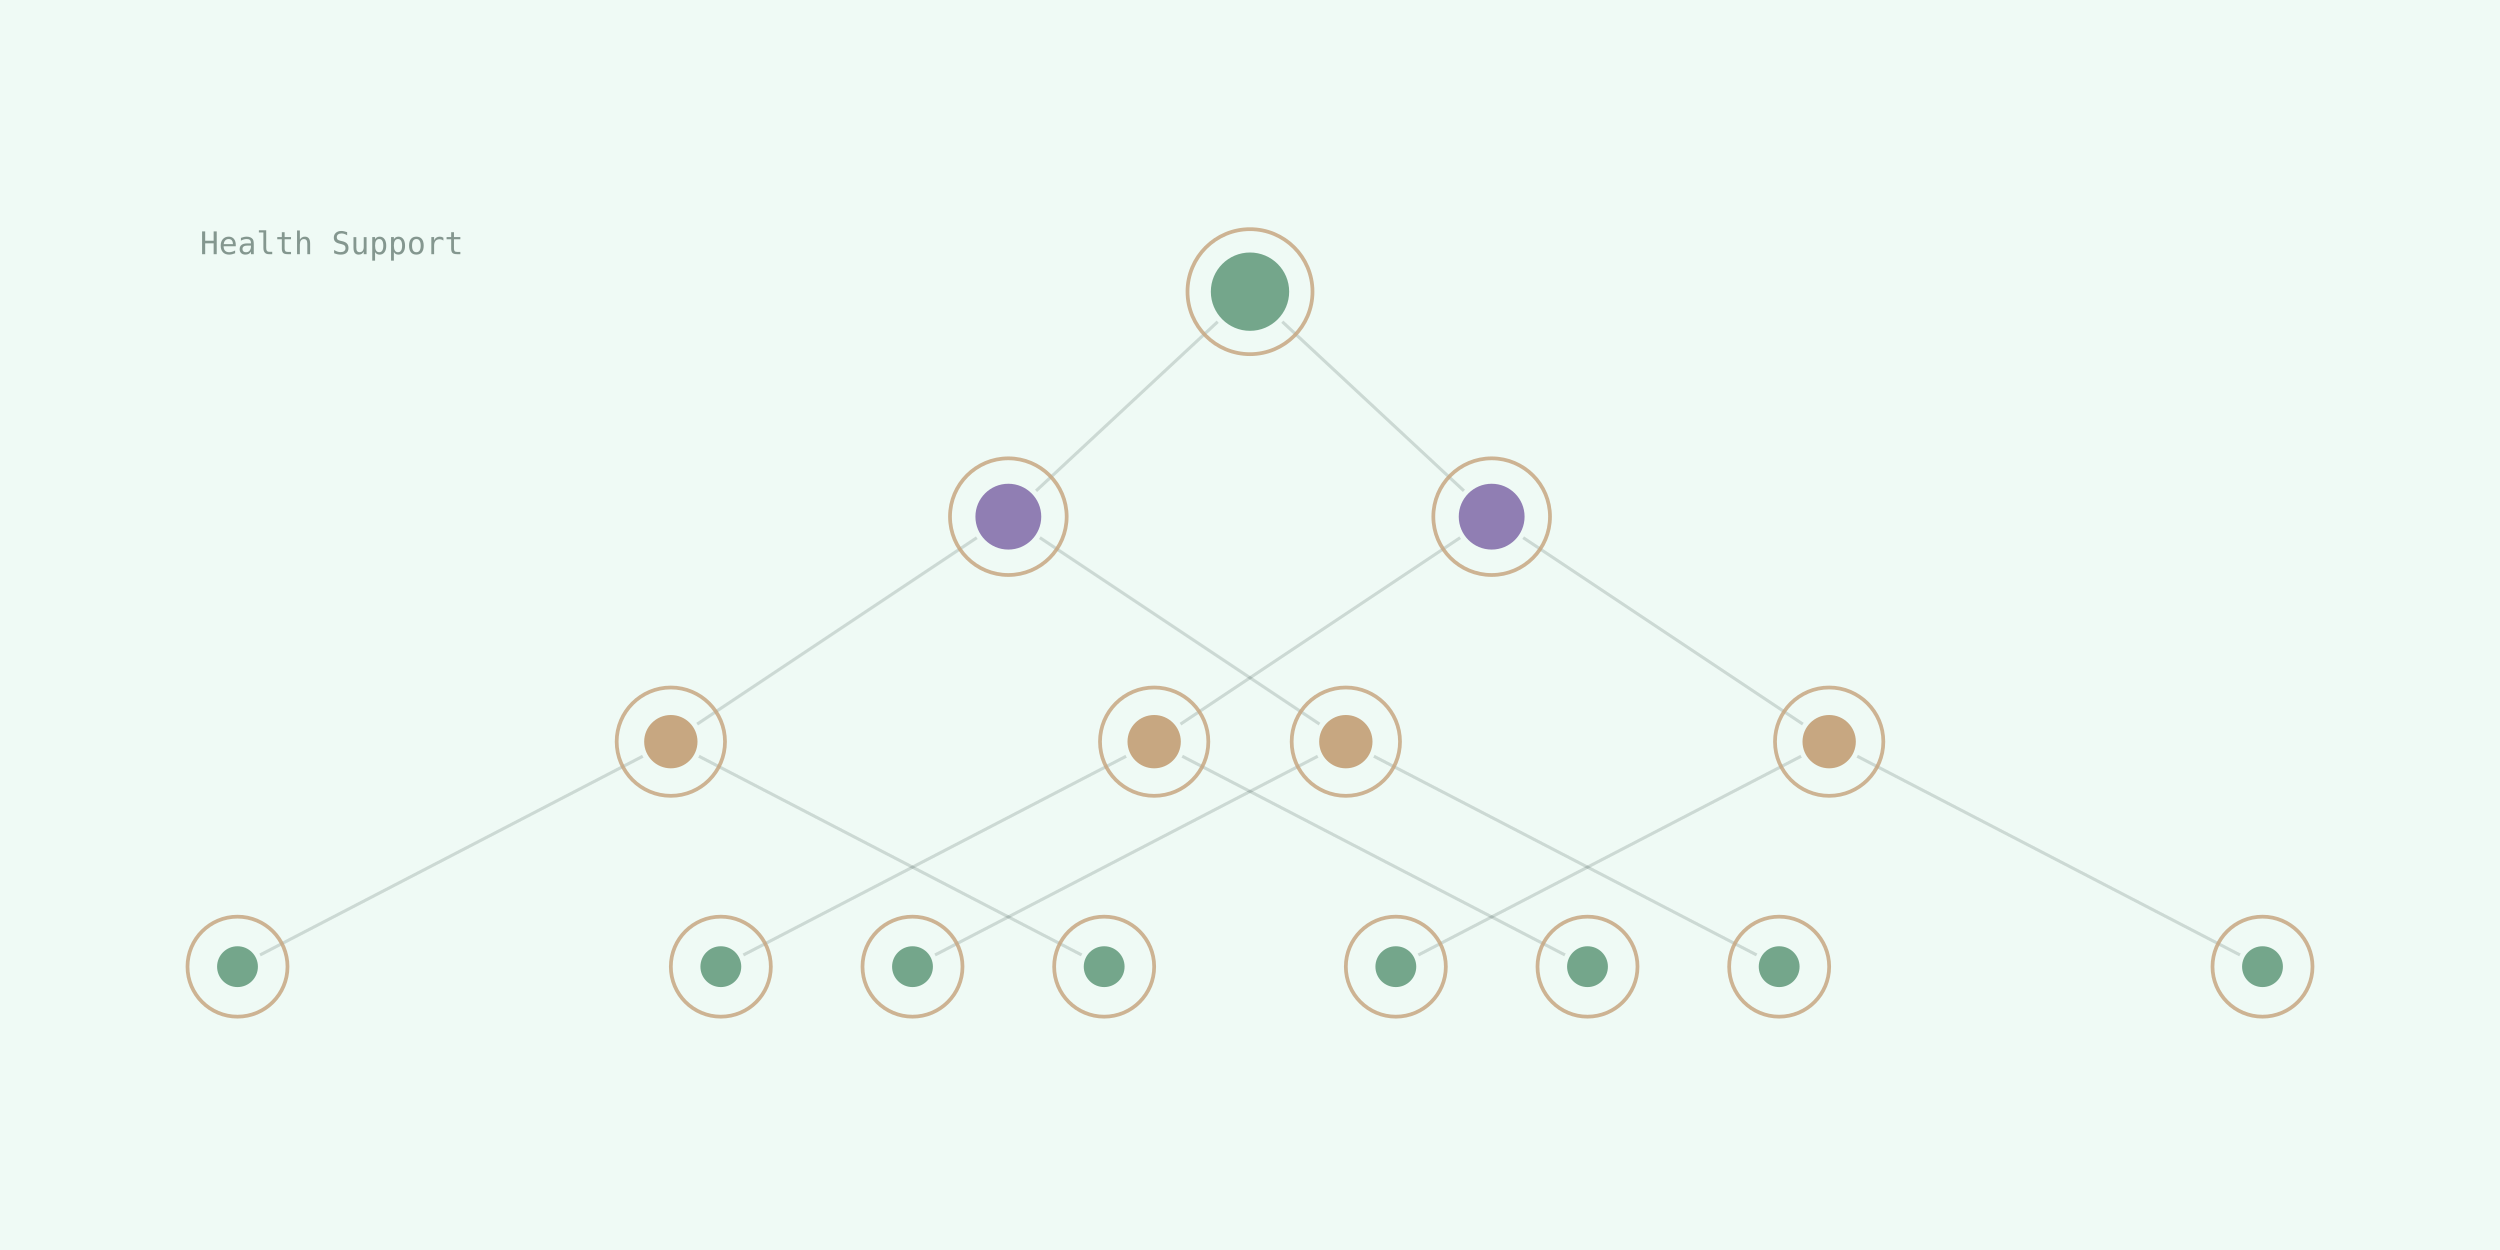
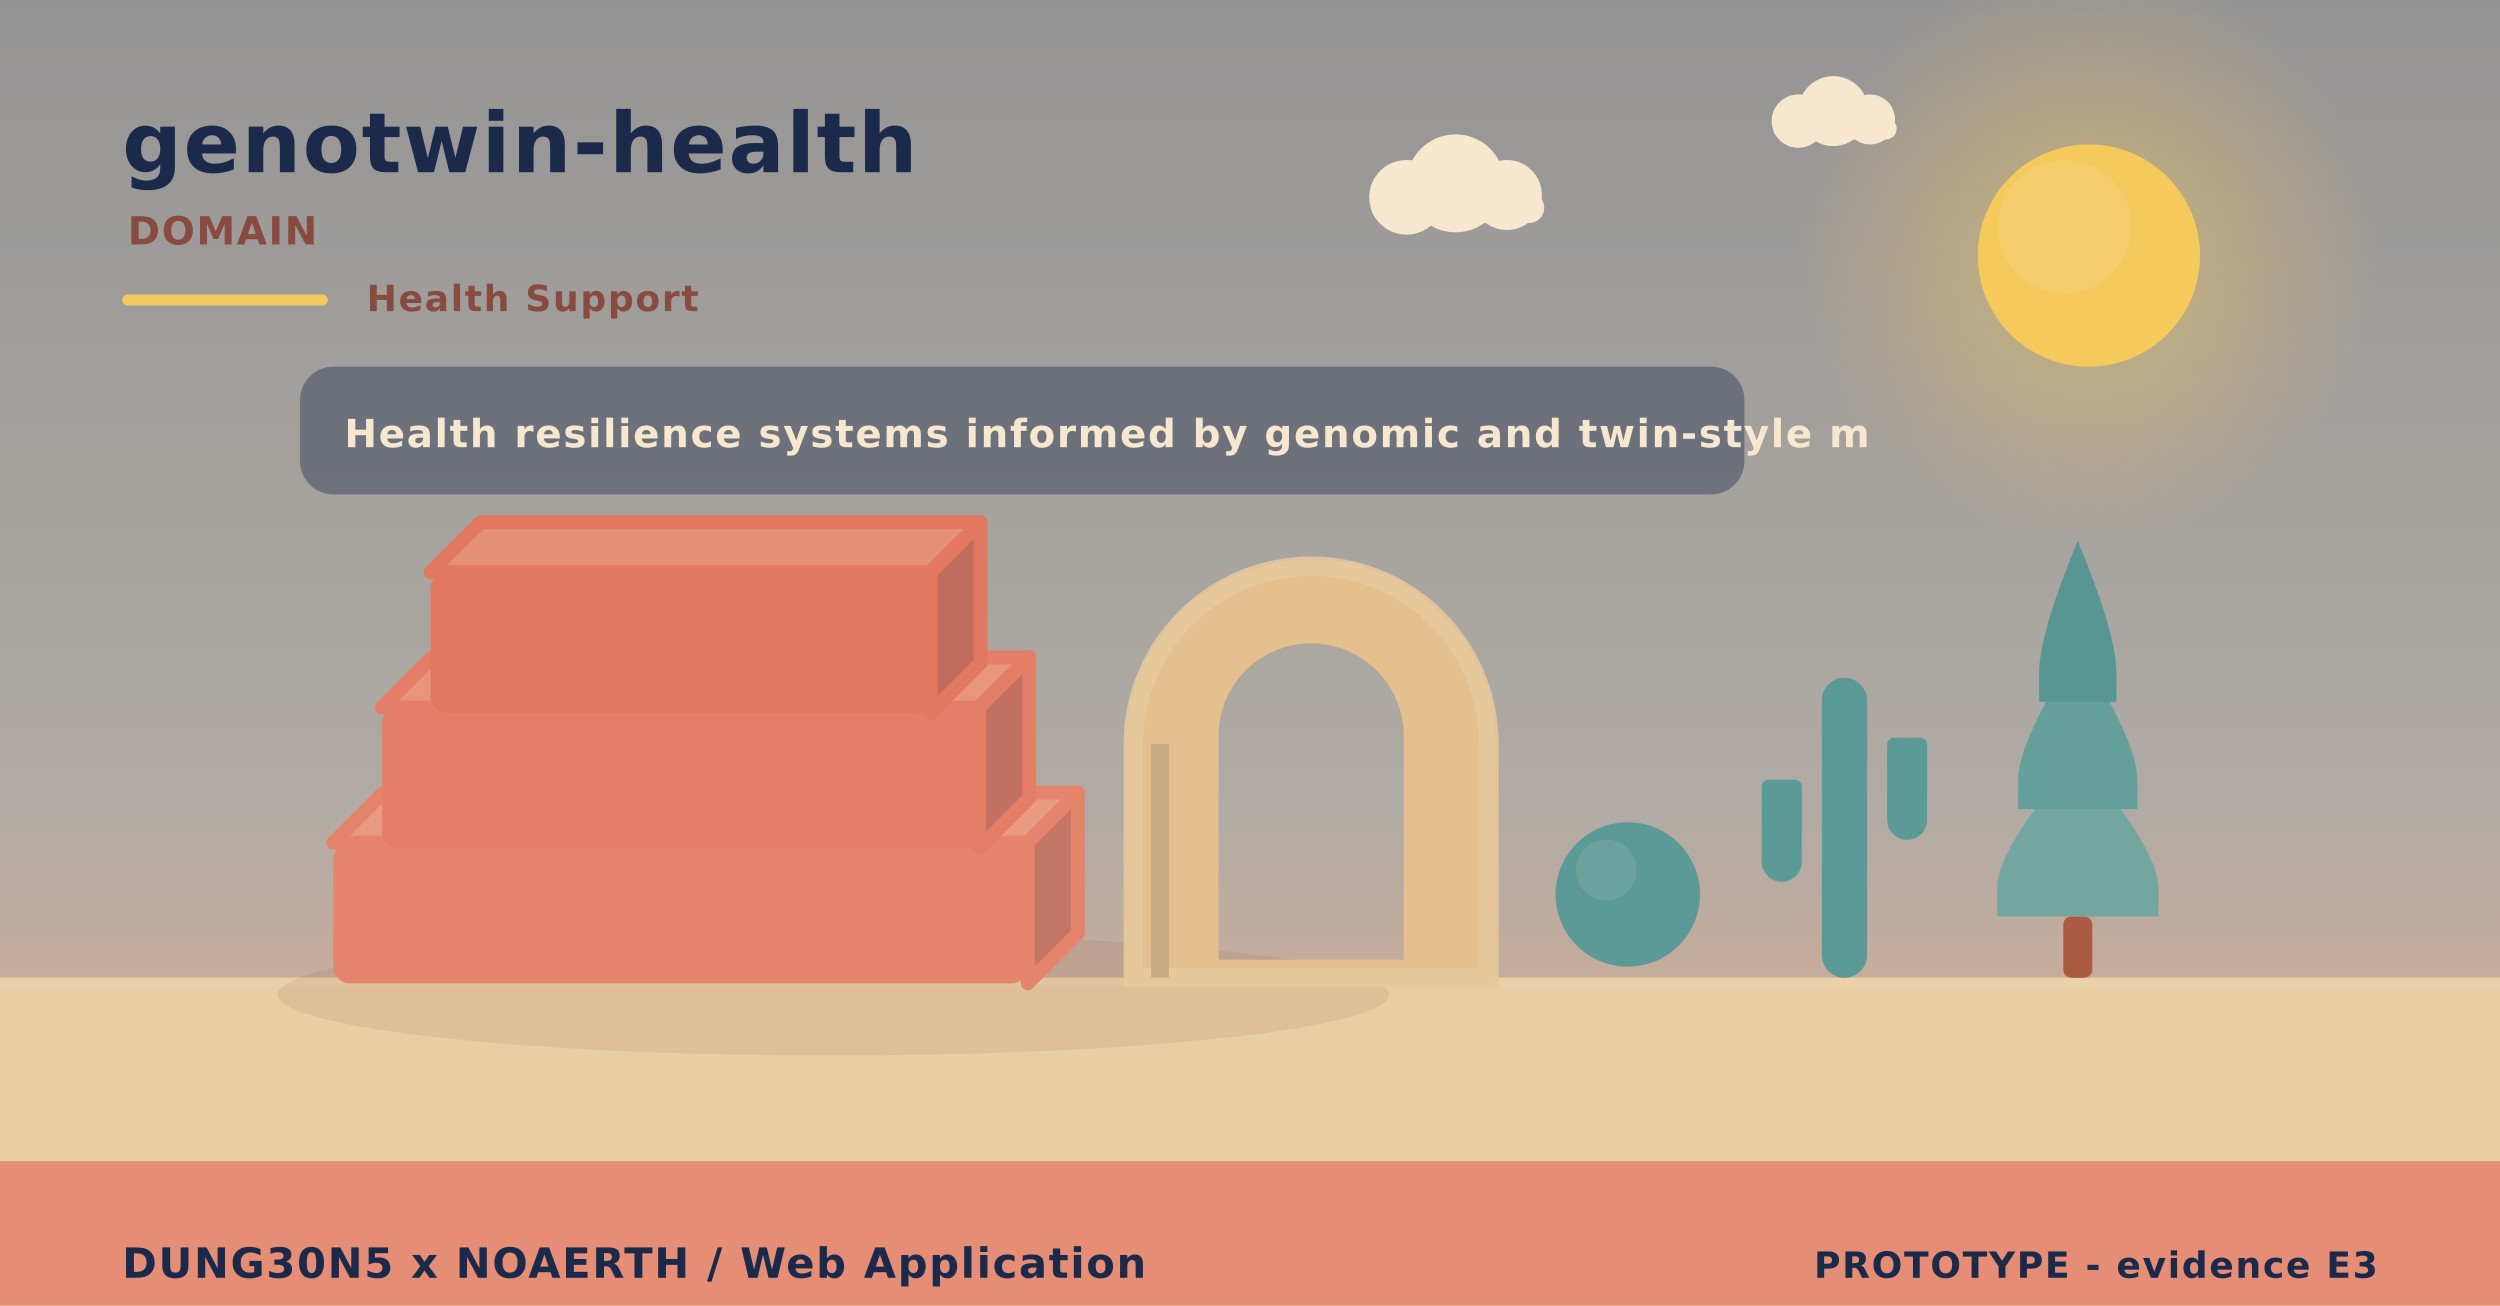
- <svg xmlns="http://www.w3.org/2000/svg" viewBox="0 0 1200 600" width="1200" height="600" role="img" aria-label="genotwin-health domain model">
-   <rect width="1200" height="600" fill="#effaf5" />
-   <defs>
-     <linearGradient id="gd" x1="0" y1="0" x2="1" y2="1">
-       <stop offset="0%" stop-color="#74a68b" />
-       <stop offset="100%" stop-color="#907eb3" />
-     </linearGradient>
-   </defs>
-   <line x1="600.00" y1="140.00" x2="716.00" y2="248.00" stroke="rgba(26,52,43,0.300)" stroke-width="1.50" opacity="0.55" />
-   <line x1="600.00" y1="140.00" x2="484.00" y2="248.00" stroke="rgba(26,52,43,0.300)" stroke-width="1.50" opacity="0.55" />
-   <line x1="716.00" y1="248.00" x2="878.00" y2="356.00" stroke="rgba(26,52,43,0.300)" stroke-width="1.50" opacity="0.55" />
-   <line x1="716.00" y1="248.00" x2="554.00" y2="356.00" stroke="rgba(26,52,43,0.300)" stroke-width="1.50" opacity="0.55" />
-   <line x1="484.00" y1="248.00" x2="646.00" y2="356.00" stroke="rgba(26,52,43,0.300)" stroke-width="1.50" opacity="0.55" />
-   <line x1="484.00" y1="248.00" x2="322.00" y2="356.00" stroke="rgba(26,52,43,0.300)" stroke-width="1.50" opacity="0.55" />
-   <line x1="878.00" y1="356.00" x2="1086.00" y2="464.00" stroke="rgba(26,52,43,0.300)" stroke-width="1.50" opacity="0.55" />
-   <line x1="878.00" y1="356.00" x2="670.00" y2="464.00" stroke="rgba(26,52,43,0.300)" stroke-width="1.50" opacity="0.55" />
-   <line x1="554.00" y1="356.00" x2="762.00" y2="464.00" stroke="rgba(26,52,43,0.300)" stroke-width="1.50" opacity="0.55" />
-   <line x1="554.00" y1="356.00" x2="346.00" y2="464.00" stroke="rgba(26,52,43,0.300)" stroke-width="1.50" opacity="0.55" />
-   <line x1="646.00" y1="356.00" x2="854.00" y2="464.00" stroke="rgba(26,52,43,0.300)" stroke-width="1.50" opacity="0.55" />
-   <line x1="646.00" y1="356.00" x2="438.00" y2="464.00" stroke="rgba(26,52,43,0.300)" stroke-width="1.50" opacity="0.55" />
-   <line x1="322.00" y1="356.00" x2="530.00" y2="464.00" stroke="rgba(26,52,43,0.300)" stroke-width="1.50" opacity="0.55" />
-   <line x1="322.00" y1="356.00" x2="114.00" y2="464.00" stroke="rgba(26,52,43,0.300)" stroke-width="1.50" opacity="0.55" />
-   <circle cx="600.00" cy="140.00" r="20.00" fill="#74a68b" opacity="1.00" stroke="#effaf5" stroke-width="2.40" />
+ <svg xmlns="http://www.w3.org/2000/svg" width="900" height="470" viewBox="0 0 900 470" role="img" aria-label="genotwin-health - the problem it addresses">
+   <linearGradient id="skym" x1="0" y1="0" x2="0" y2="1">
+     <stop offset="0" stop-color="#959494" />
+     <stop offset="0.62" stop-color="#b0aba4" />
+     <stop offset="1" stop-color="#f3ad8a" />
+   </linearGradient>
+   <rect width="900" height="470" fill="url(#skym)" />
+   <radialGradient id="sunm">
+     <stop offset="0.35" stop-color="#f5c95c" stop-opacity="0.34" />
+     <stop offset="1" stop-color="#f5c95c" stop-opacity="0" />
+   </radialGradient>
+   <circle cx="752" cy="92" r="104" fill="url(#sunm)" />
+   <circle cx="752" cy="92" r="40" fill="#f5c95c" />
+   <circle cx="743.2" cy="81.6" r="24" fill="#f5d27e" opacity="0.5" />
  <g>
-     <circle cx="600.00" cy="140.00" r="30.00" fill="none" stroke="#c7a781" stroke-width="1.80" opacity="0.85" />
-     <animate attributeName="opacity" values="0.25;1.0;0.25" dur="9.375s" begin="0.0s" repeatCount="indefinite" />
+     <circle cx="524" cy="66" r="17.64" fill="#f6e7ce" />
+     <circle cx="506.36" cy="71.04" r="13.44" fill="#f6e7ce" />
+     <circle cx="542.48" cy="70.2" r="12.6" fill="#f6e7ce" />
+     <rect x="493.76" y="69.36" width="62.16" height="10.92" rx="5.46" fill="#f6e7ce" />
+     <animateTransform attributeName="transform" type="translate" values="0 0;24 0;0 0" dur="36s" begin="0s" repeatCount="indefinite" />
  </g>
-   <circle cx="716.00" cy="248.00" r="17.00" fill="#907eb3" opacity="1.00" stroke="#effaf5" stroke-width="2.40" />
  <g>
-     <circle cx="716.00" cy="248.00" r="28.00" fill="none" stroke="#c7a781" stroke-width="1.80" opacity="0.85" />
-     <animate attributeName="opacity" values="0.25;1.0;0.25" dur="9.375s" begin="0.5s" repeatCount="indefinite" />
+     <circle cx="660" cy="40" r="12.6" fill="#f6e7ce" />
+     <circle cx="647.4" cy="43.6" r="9.6" fill="#f6e7ce" />
+     <circle cx="673.2" cy="43" r="9" fill="#f6e7ce" />
+     <rect x="638.4" y="42.4" width="44.4" height="7.8" rx="3.9" fill="#f6e7ce" />
+     <animateTransform attributeName="transform" type="translate" values="0 0;-18 0;0 0" dur="46s" begin="3s" repeatCount="indefinite" />
  </g>
-   <circle cx="484.00" cy="248.00" r="17.00" fill="#907eb3" opacity="1.00" stroke="#effaf5" stroke-width="2.40" />
-   <g>
-     <circle cx="484.00" cy="248.00" r="28.00" fill="none" stroke="#c7a781" stroke-width="1.80" opacity="0.85" />
-     <animate attributeName="opacity" values="0.25;1.0;0.25" dur="9.375s" begin="0.62s" repeatCount="indefinite" />
-   </g>
-   <circle cx="878.00" cy="356.00" r="14.00" fill="#c7a781" opacity="1.00" stroke="#effaf5" stroke-width="2.40" />
-   <g>
-     <circle cx="878.00" cy="356.00" r="26.00" fill="none" stroke="#c7a781" stroke-width="1.80" opacity="0.85" />
-     <animate attributeName="opacity" values="0.25;1.0;0.25" dur="9.375s" begin="1.0s" repeatCount="indefinite" />
-   </g>
-   <circle cx="554.00" cy="356.00" r="14.00" fill="#c7a781" opacity="1.00" stroke="#effaf5" stroke-width="2.40" />
-   <g>
-     <circle cx="554.00" cy="356.00" r="26.00" fill="none" stroke="#c7a781" stroke-width="1.80" opacity="0.85" />
-     <animate attributeName="opacity" values="0.25;1.0;0.25" dur="9.375s" begin="1.12s" repeatCount="indefinite" />
-   </g>
-   <circle cx="646.00" cy="356.00" r="14.00" fill="#c7a781" opacity="1.00" stroke="#effaf5" stroke-width="2.40" />
-   <g>
-     <circle cx="646.00" cy="356.00" r="26.00" fill="none" stroke="#c7a781" stroke-width="1.80" opacity="0.85" />
-     <animate attributeName="opacity" values="0.25;1.0;0.25" dur="9.375s" begin="1.24s" repeatCount="indefinite" />
-   </g>
-   <circle cx="322.00" cy="356.00" r="14.00" fill="#c7a781" opacity="1.00" stroke="#effaf5" stroke-width="2.40" />
-   <g>
-     <circle cx="322.00" cy="356.00" r="26.00" fill="none" stroke="#c7a781" stroke-width="1.80" opacity="0.85" />
-     <animate attributeName="opacity" values="0.25;1.0;0.25" dur="9.375s" begin="1.36s" repeatCount="indefinite" />
-   </g>
-   <circle cx="1086.00" cy="464.00" r="11.00" fill="#74a68b" opacity="1.00" stroke="#effaf5" stroke-width="2.40" />
-   <g>
-     <circle cx="1086.00" cy="464.00" r="24.00" fill="none" stroke="#c7a781" stroke-width="1.80" opacity="0.85" />
-     <animate attributeName="opacity" values="0.25;1.0;0.25" dur="9.375s" begin="1.5s" repeatCount="indefinite" />
-   </g>
-   <circle cx="670.00" cy="464.00" r="11.00" fill="#74a68b" opacity="1.00" stroke="#effaf5" stroke-width="2.40" />
-   <g>
-     <circle cx="670.00" cy="464.00" r="24.00" fill="none" stroke="#c7a781" stroke-width="1.80" opacity="0.85" />
-     <animate attributeName="opacity" values="0.25;1.0;0.25" dur="9.375s" begin="1.62s" repeatCount="indefinite" />
-   </g>
-   <circle cx="762.00" cy="464.00" r="11.00" fill="#74a68b" opacity="1.00" stroke="#effaf5" stroke-width="2.40" />
-   <g>
-     <circle cx="762.00" cy="464.00" r="24.00" fill="none" stroke="#c7a781" stroke-width="1.80" opacity="0.85" />
-     <animate attributeName="opacity" values="0.25;1.0;0.25" dur="9.375s" begin="1.74s" repeatCount="indefinite" />
-   </g>
-   <circle cx="346.00" cy="464.00" r="11.00" fill="#74a68b" opacity="1.00" stroke="#effaf5" stroke-width="2.40" />
-   <g>
-     <circle cx="346.00" cy="464.00" r="24.00" fill="none" stroke="#c7a781" stroke-width="1.80" opacity="0.85" />
-     <animate attributeName="opacity" values="0.25;1.0;0.25" dur="9.375s" begin="1.86s" repeatCount="indefinite" />
-   </g>
-   <circle cx="854.00" cy="464.00" r="11.00" fill="#74a68b" opacity="1.00" stroke="#effaf5" stroke-width="2.40" />
-   <g>
-     <circle cx="854.00" cy="464.00" r="24.00" fill="none" stroke="#c7a781" stroke-width="1.80" opacity="0.85" />
-     <animate attributeName="opacity" values="0.25;1.0;0.25" dur="9.375s" begin="1.98s" repeatCount="indefinite" />
-   </g>
-   <circle cx="438.00" cy="464.00" r="11.00" fill="#74a68b" opacity="1.00" stroke="#effaf5" stroke-width="2.40" />
-   <g>
-     <circle cx="438.00" cy="464.00" r="24.00" fill="none" stroke="#c7a781" stroke-width="1.80" opacity="0.85" />
-     <animate attributeName="opacity" values="0.25;1.0;0.25" dur="9.375s" begin="2.1s" repeatCount="indefinite" />
-   </g>
-   <circle cx="530.00" cy="464.00" r="11.00" fill="#74a68b" opacity="1.00" stroke="#effaf5" stroke-width="2.40" />
-   <g>
-     <circle cx="530.00" cy="464.00" r="24.00" fill="none" stroke="#c7a781" stroke-width="1.80" opacity="0.85" />
-     <animate attributeName="opacity" values="0.25;1.0;0.25" dur="9.375s" begin="2.22s" repeatCount="indefinite" />
-   </g>
-   <circle cx="114.00" cy="464.00" r="11.00" fill="#74a68b" opacity="1.00" stroke="#effaf5" stroke-width="2.40" />
-   <g>
-     <circle cx="114.00" cy="464.00" r="24.00" fill="none" stroke="#c7a781" stroke-width="1.80" opacity="0.85" />
-     <animate attributeName="opacity" values="0.25;1.0;0.25" dur="9.375s" begin="2.34s" repeatCount="indefinite" />
-   </g>
-   <text x="96" y="122" font-family="ui-monospace,Menlo,monospace" font-size="15" fill="rgba(26,52,43,0.500)">Health Support</text>
+   <rect x="0" y="352" width="900" height="118" fill="#e9cda3" />
+   <rect x="0" y="352" width="900" height="3" fill="#ebd1a9" />
+   <text x="44" y="62" font-family="Verdana,DejaVu Sans,sans-serif" font-size="30" font-weight="700" letter-spacing="0.6" fill="#1b2a4a" text-anchor="start">genotwin-health</text>
+   <text x="46" y="88" font-family="Verdana,DejaVu Sans,sans-serif" font-size="14" font-weight="700" letter-spacing="0.6" fill="#894b3f" text-anchor="start">DOMAIN</text>
+   <rect x="44" y="106" width="74" height="4" rx="2" fill="#f5c95c" />
+   <text x="132" y="112" font-family="Verdana,DejaVu Sans,sans-serif" font-size="13" font-weight="700" letter-spacing="0.6" fill="#894b3f" text-anchor="start">Health Support</text>
+   <ellipse cx="300" cy="358" rx="200" ry="22" fill="rgba(138,90,68,0.11)" />
+   <path d="M120,303.33 L370,303.33 L388,285.33 L138,285.33 Z" fill="#e99a82" stroke="#e5846c" stroke-width="5" stroke-linejoin="round" />
+   <path d="M370,303.33 L388,285.33 L388,336 L370,354 Z" fill="#c37566" stroke="#e5846c" stroke-width="5" stroke-linejoin="round" />
+   <rect x="120" y="303.33" width="250" height="50.67" rx="6" fill="#e5846c" />
+   <path d="M137.5,254.67 L352.5,254.67 L370.5,236.67 L155.5,236.67 Z" fill="#e8957d" stroke="#e47e66" stroke-width="5" stroke-linejoin="round" />
+   <path d="M352.5,254.67 L370.5,236.67 L370.5,287.33 L352.5,305.33 Z" fill="#c27061" stroke="#e47e66" stroke-width="5" stroke-linejoin="round" />
+   <rect x="137.5" y="254.67" width="215" height="50.67" rx="6" fill="#e47e66" />
+   <path d="M155,206 L335,206 L353,188 L173,188 Z" fill="#e79079" stroke="#e37861" stroke-width="5" stroke-linejoin="round" />
+   <path d="M335,206 L353,188 L353,238.67 L335,256.67 Z" fill="#c16b5d" stroke="#e37861" stroke-width="5" stroke-linejoin="round" />
+   <rect x="155" y="206" width="180" height="50.67" rx="6" fill="#e37861" />
+   <path d="M408,352 L408,267.84 A64,64 0 0 1 536,267.84 L536,352 Z M436.16,348 L436.16,264.97 A35.84,35.84 0 0 1 507.84,264.97 L507.84,348 Z" fill="#e3c08d" fill-rule="evenodd" stroke="#e3c08d" stroke-width="5" stroke-linejoin="round" />
+   <path d="M408,352 L408,267.84 A64,64 0 0 1 536,267.84 L536,352 Z" fill="none" stroke="#e8c99d" stroke-width="7" stroke-linecap="round" opacity="0.85" />
+   <rect x="414.4" y="267.84" width="6.4" height="84.16" fill="#c7ab84" />
+   <circle cx="586" cy="322" r="26" fill="#5b9a97" />
+   <circle cx="578.2" cy="313.16" r="10.92" fill="#7aa9a2" opacity="0.55" />
+   <rect x="655.84" y="244" width="16.32" height="108" rx="8.16" fill="#5b9a97" />
+   <rect x="634.24" y="280.72" width="14.4" height="36.72" rx="7.2" fill="#5b9a97" />
+   <rect x="634.24" y="280.72" width="14.4" height="10.8" rx="2.4" fill="#5b9a97" />
+   <rect x="679.36" y="265.6" width="14.4" height="36.72" rx="7.2" fill="#5b9a97" />
+   <rect x="679.36" y="265.6" width="14.4" height="10.8" rx="2.4" fill="#5b9a97" />
+   <rect x="742.78" y="329.92" width="10.44" height="22.08" rx="2.9" fill="#ac5b43" />
+   <path d="M748,271.96 Q719,305.58 719,319.49 Q719,329.92 719,329.92 L777,329.92 Q777,329.92 777,319.49 Q777,305.58 748,271.96 Z" fill="#74a6a0" />
+   <path d="M748,233.32 Q726.54,266.94 726.54,280.85 Q726.54,291.28 726.54,291.28 L769.46,291.28 Q769.46,291.28 769.46,280.85 Q769.46,266.94 748,233.32 Z" fill="#649f9a" />
+   <path d="M748,194.68 Q734.08,228.3 734.08,242.21 Q734.08,252.64 734.08,252.64 L761.92,252.64 Q761.92,252.64 761.92,242.21 Q761.92,228.3 748,194.68 Z" fill="#589694" />
+   <rect x="108" y="132" width="520" height="46" rx="12" fill="rgba(27,42,74,0.42)" opacity="0.94" />
+   <text x="124" y="161" font-family="Verdana,DejaVu Sans,sans-serif" font-size="14" font-weight="700" letter-spacing="0.6" fill="#f6e7ce" text-anchor="start">Health resilience systems informed by genomic and twin-style m</text>
+   <rect x="0" y="418" width="900" height="52" rx="0" fill="#e68972" opacity="0.94" />
+   <text x="44" y="460" font-family="Verdana,DejaVu Sans,sans-serif" font-size="15" font-weight="700" letter-spacing="0.6" fill="#1b2a4a" text-anchor="start">DUNG30N5 x NOAERTH  /  Web Application</text>
+   <text x="856" y="460" font-family="Verdana,DejaVu Sans,sans-serif" font-size="13" font-weight="700" letter-spacing="0.6" fill="#1b2a4a" text-anchor="end">PROTOTYPE  -  evidence E3</text>
</svg>
